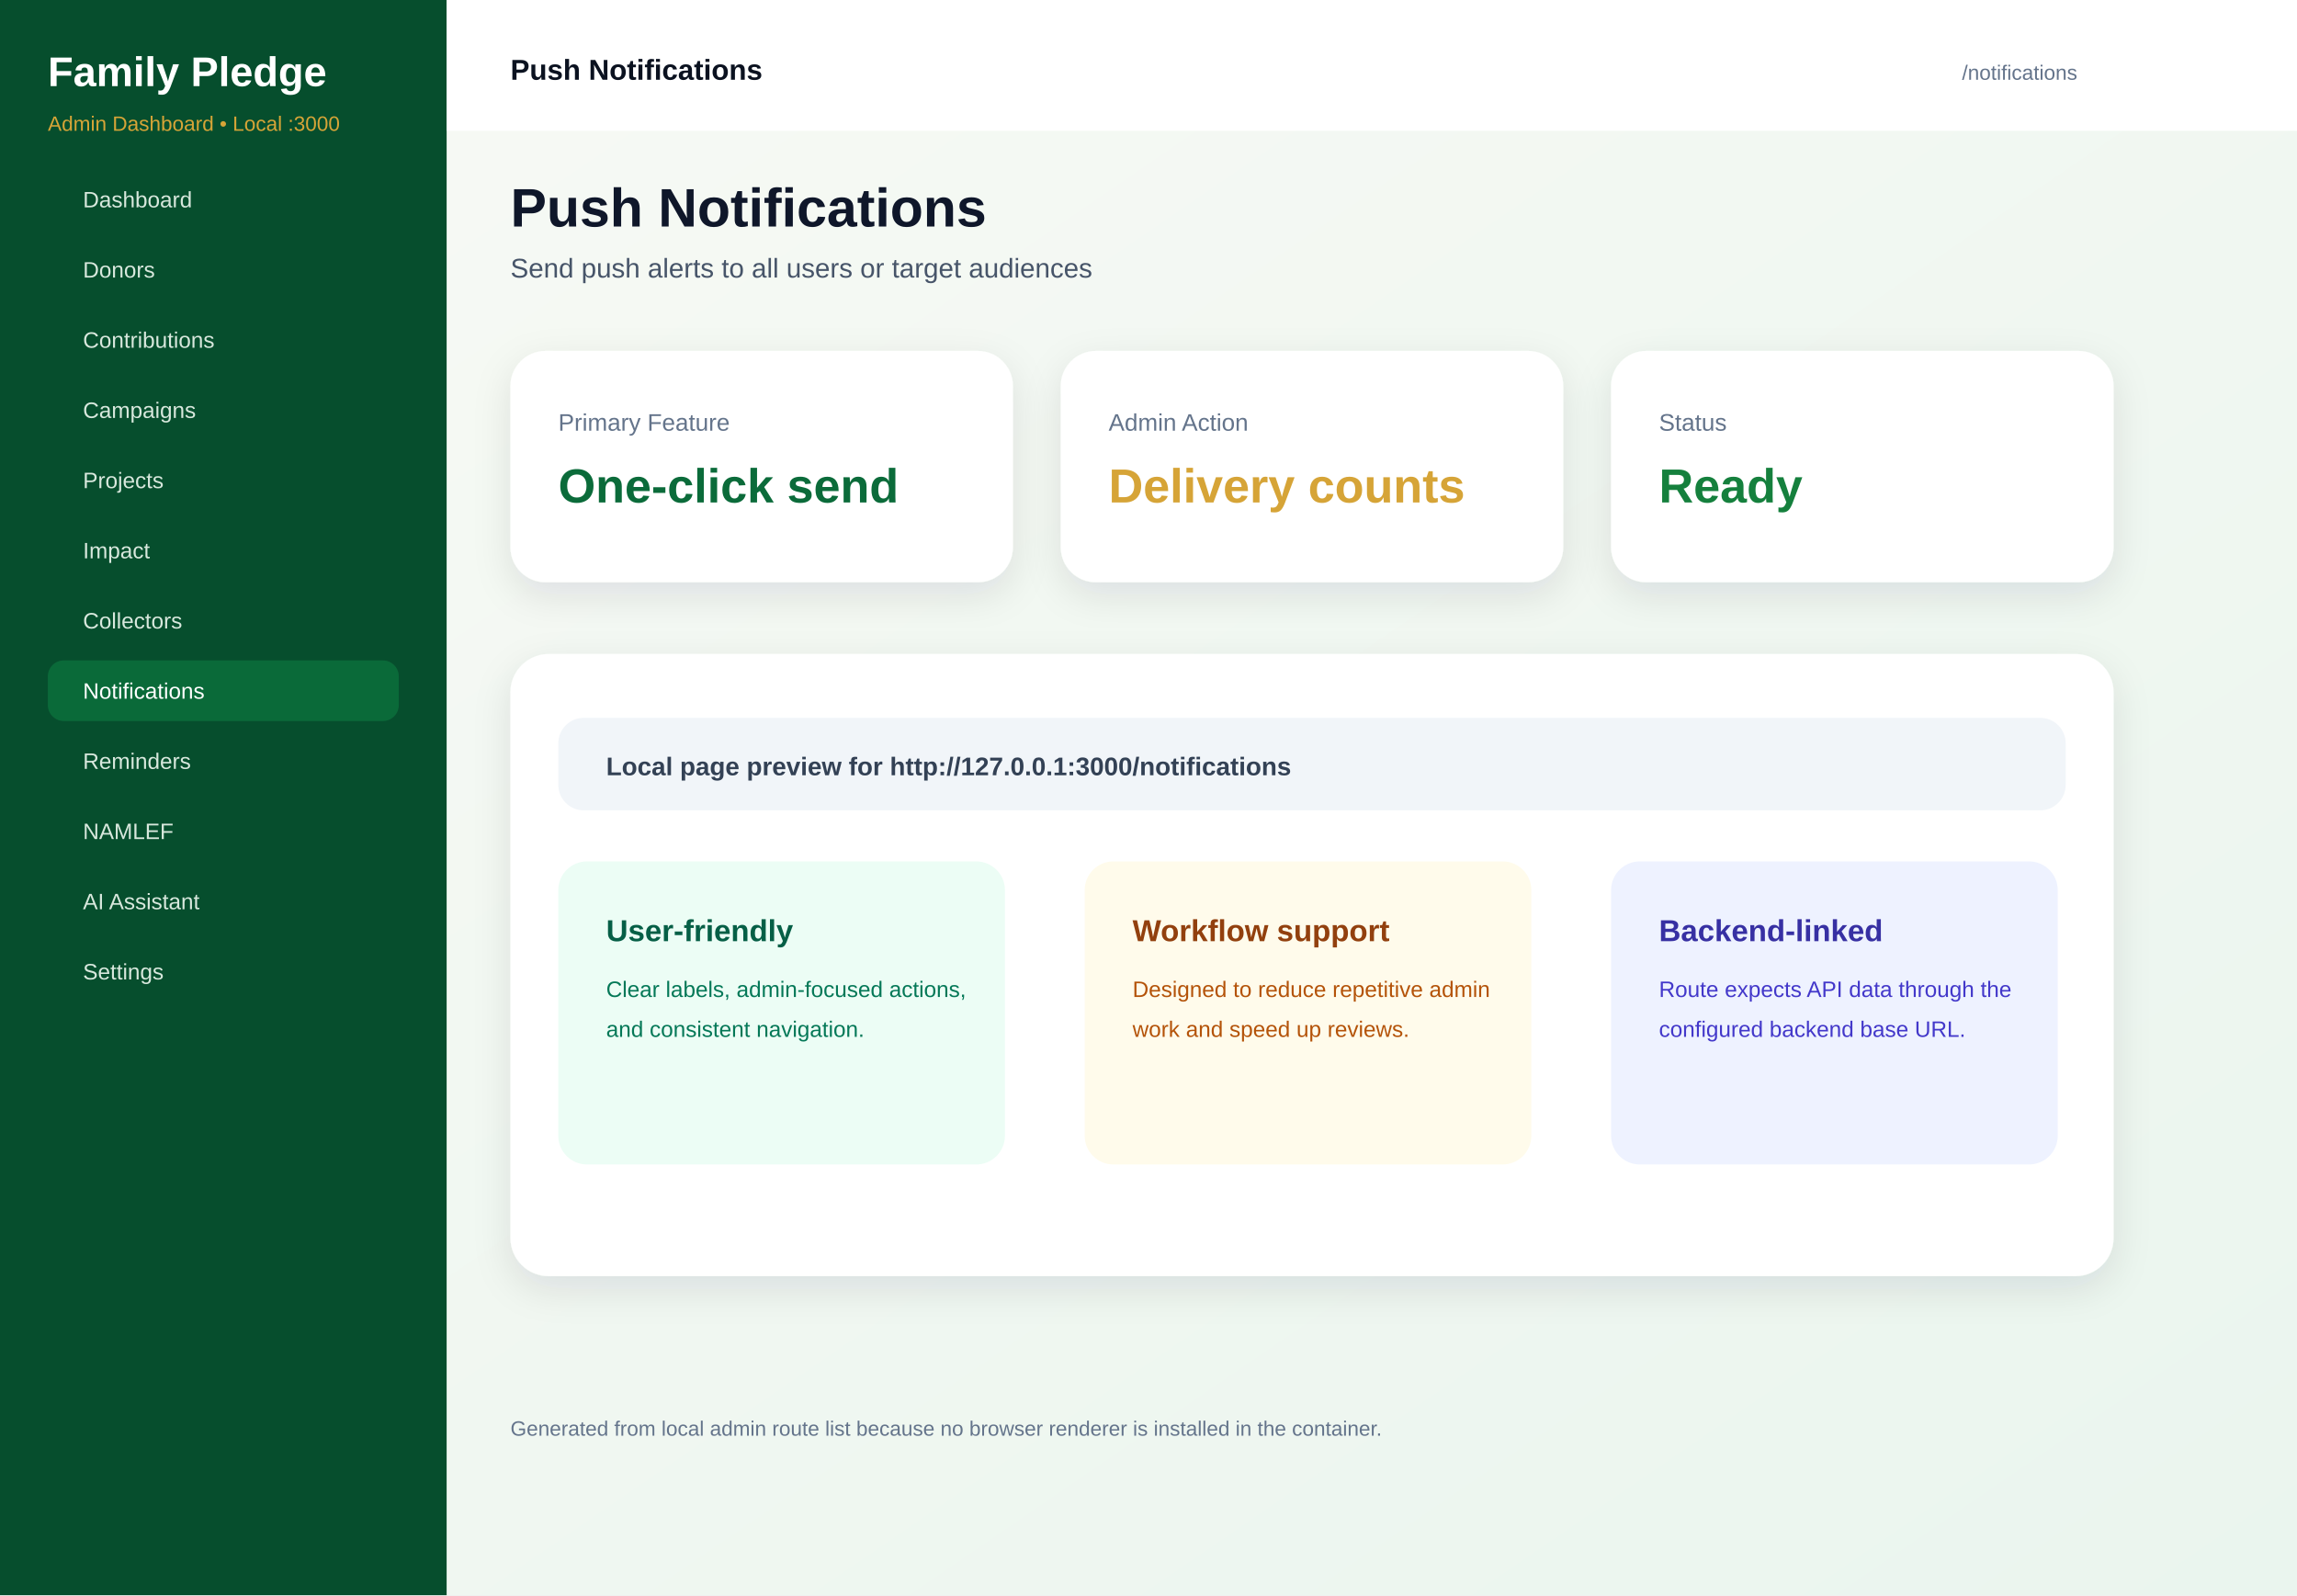
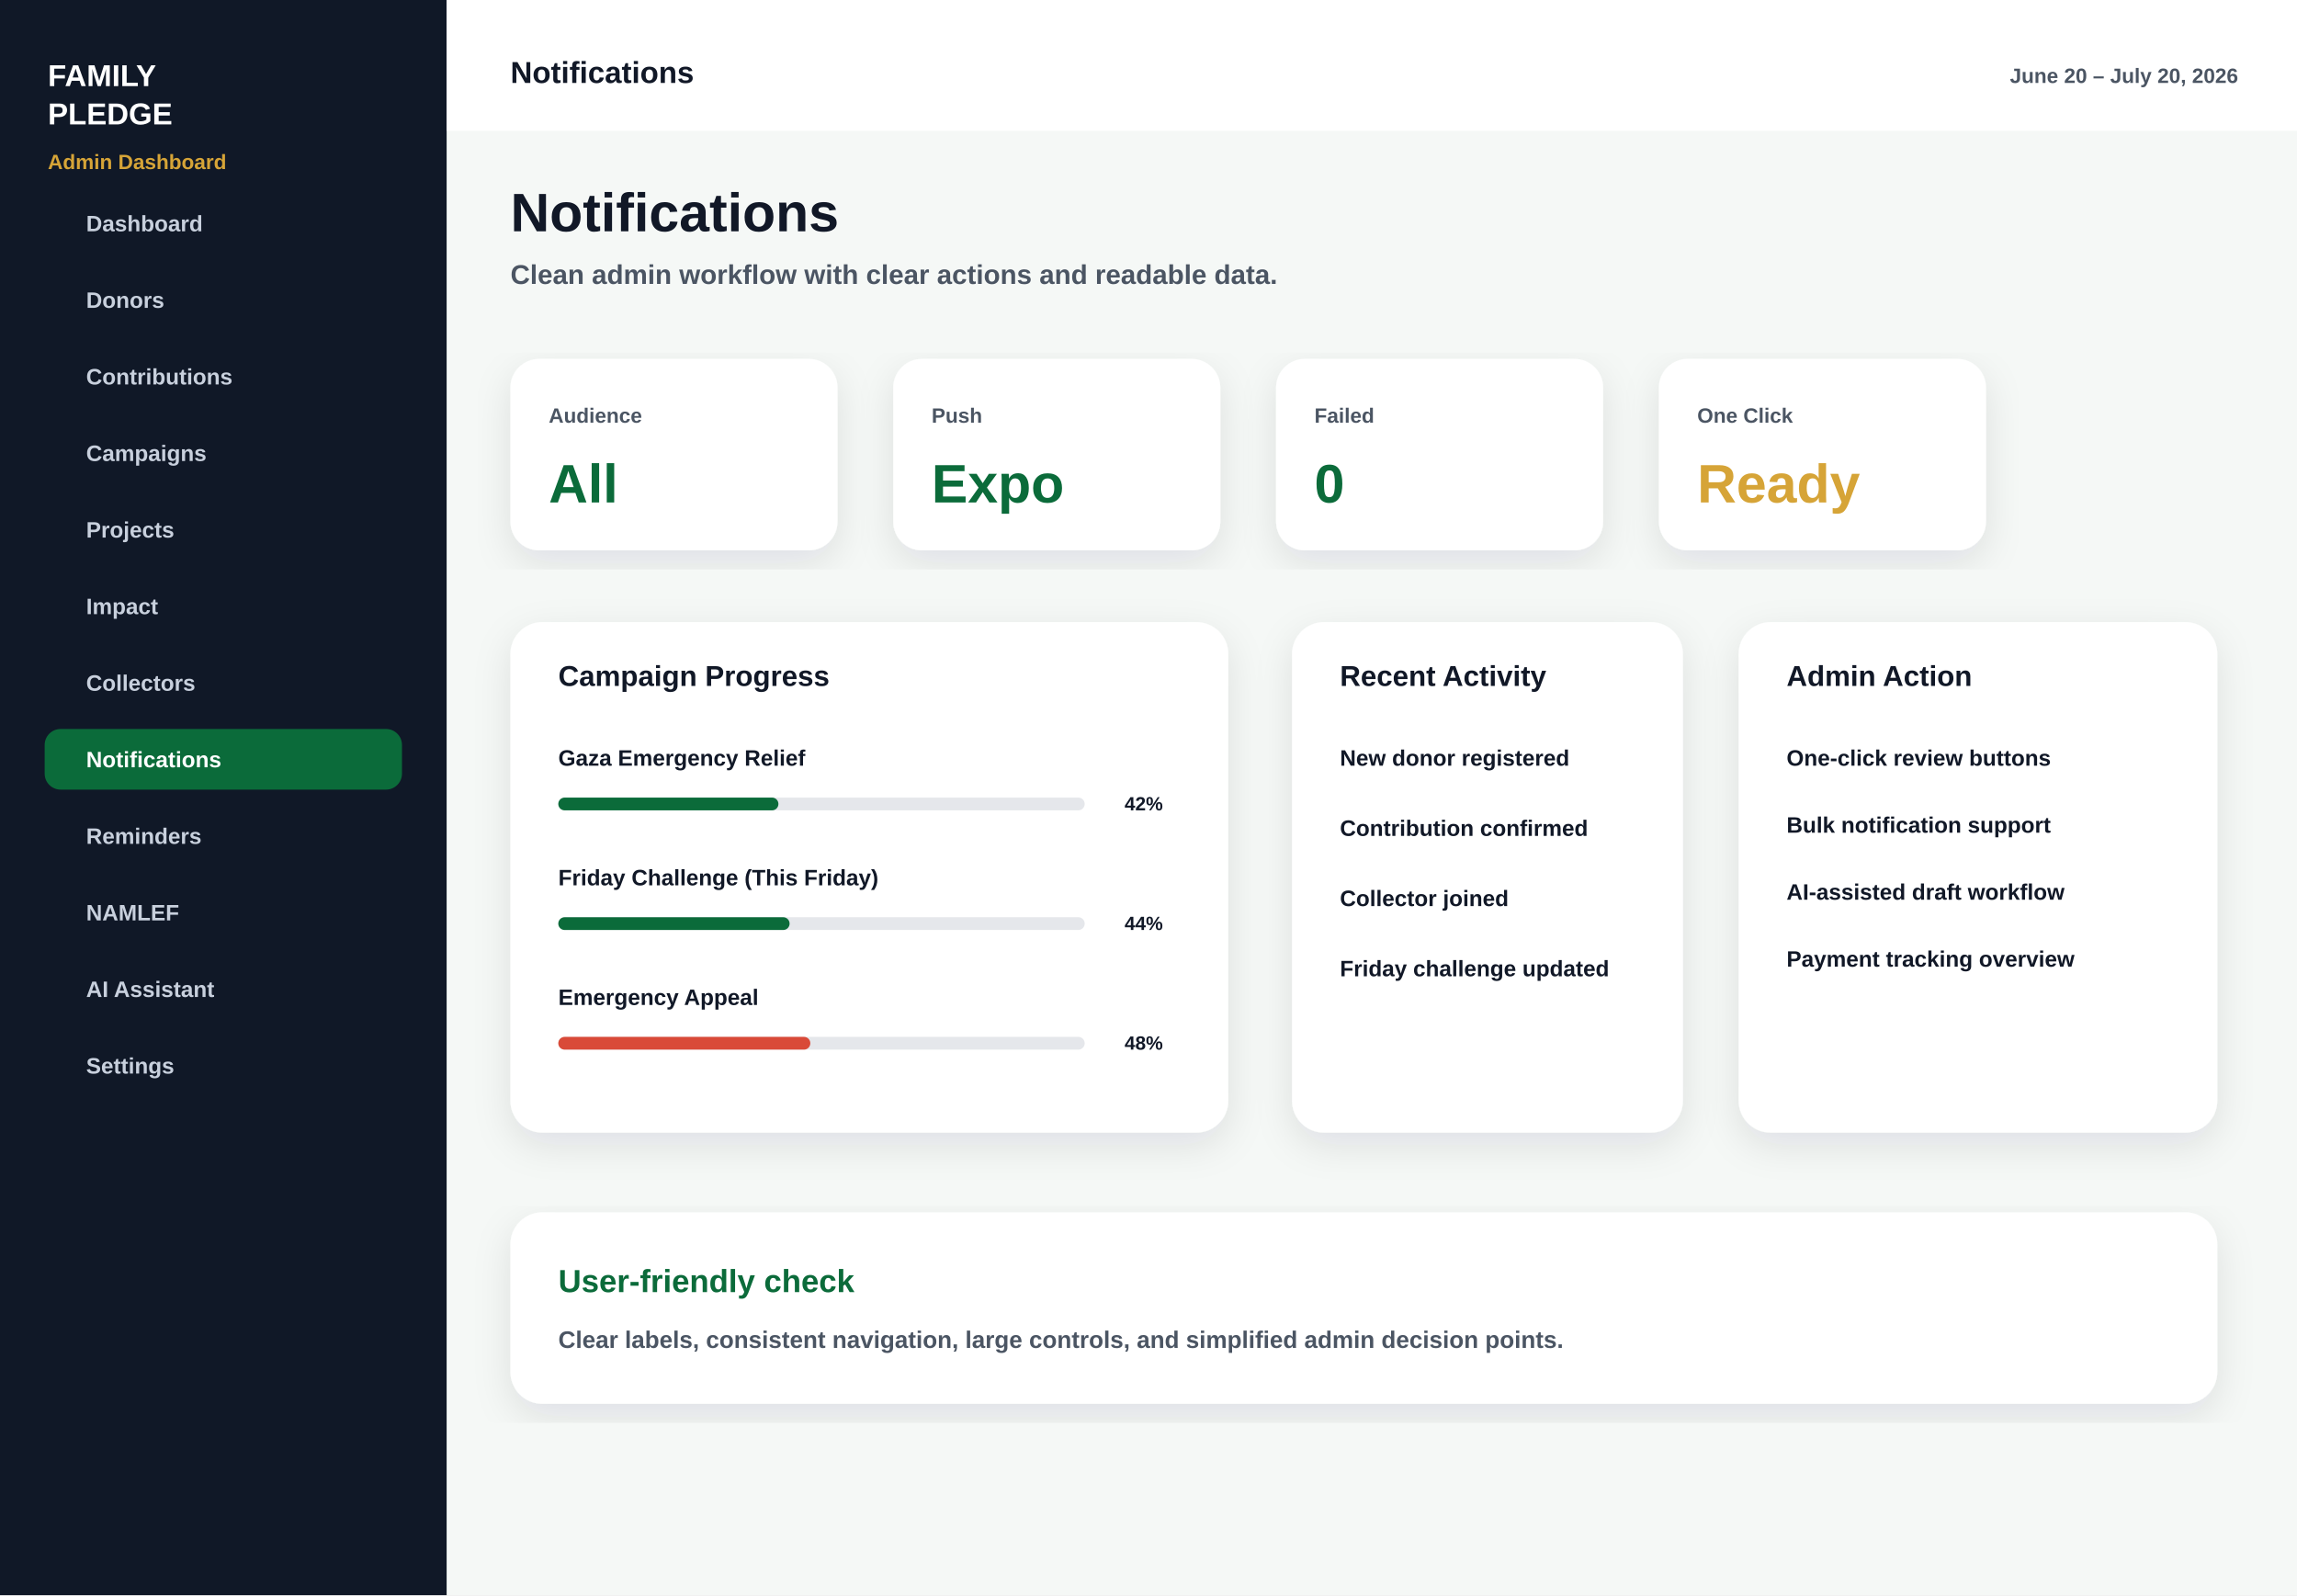
<svg xmlns="http://www.w3.org/2000/svg" width="1440" height="1000" viewBox="0 0 1440 1000">
  <defs>
-     <linearGradient id="g" x1="0" x2="1" y1="0" y2="1">
-       <stop stop-color="#F8FAF5" />
-       <stop offset="1" stop-color="#EAF5EE" />
-     </linearGradient>
-     <filter id="shadow" x="-20%" y="-20%" width="140%" height="140%">
+     <filter id="shadow">
      <feDropShadow dx="0" dy="8" stdDeviation="12" flood-color="#0F172A" flood-opacity="0.10" />
    </filter>
  </defs>
-   <rect width="1440" height="1000" fill="url(#g)" />
-   <rect x="0" y="0" width="280" height="1000" fill="#064E2D" />
-   <text x="30" y="54" font-size="26" font-weight="800" fill="#FFFFFF" font-family="Arial">Family Pledge</text>
-   <text x="30" y="82" font-size="13" fill="#D6A437" font-family="Arial">Admin Dashboard • Local :3000</text>
-   <rect x="30" y="106" width="220" height="38" rx="10" fill="transparent" opacity="0.95" />
-   <text x="52" y="130" font-size="14" fill="#D8E8DD" font-family="Arial">Dashboard</text>
-   <rect x="30" y="150" width="220" height="38" rx="10" fill="transparent" opacity="0.95" />
-   <text x="52" y="174" font-size="14" fill="#D8E8DD" font-family="Arial">Donors</text>
-   <rect x="30" y="194" width="220" height="38" rx="10" fill="transparent" opacity="0.95" />
-   <text x="52" y="218" font-size="14" fill="#D8E8DD" font-family="Arial">Contributions</text>
-   <rect x="30" y="238" width="220" height="38" rx="10" fill="transparent" opacity="0.95" />
-   <text x="52" y="262" font-size="14" fill="#D8E8DD" font-family="Arial">Campaigns</text>
-   <rect x="30" y="282" width="220" height="38" rx="10" fill="transparent" opacity="0.95" />
-   <text x="52" y="306" font-size="14" fill="#D8E8DD" font-family="Arial">Projects</text>
-   <rect x="30" y="326" width="220" height="38" rx="10" fill="transparent" opacity="0.95" />
-   <text x="52" y="350" font-size="14" fill="#D8E8DD" font-family="Arial">Impact</text>
-   <rect x="30" y="370" width="220" height="38" rx="10" fill="transparent" opacity="0.95" />
-   <text x="52" y="394" font-size="14" fill="#D8E8DD" font-family="Arial">Collectors</text>
-   <rect x="30" y="414" width="220" height="38" rx="10" fill="#0B6B3A" opacity="0.95" />
-   <text x="52" y="438" font-size="14" fill="#ffffff" font-family="Arial">Notifications</text>
-   <rect x="30" y="458" width="220" height="38" rx="10" fill="transparent" opacity="0.95" />
-   <text x="52" y="482" font-size="14" fill="#D8E8DD" font-family="Arial">Reminders</text>
-   <rect x="30" y="502" width="220" height="38" rx="10" fill="transparent" opacity="0.95" />
-   <text x="52" y="526" font-size="14" fill="#D8E8DD" font-family="Arial">NAMLEF</text>
-   <rect x="30" y="546" width="220" height="38" rx="10" fill="transparent" opacity="0.95" />
-   <text x="52" y="570" font-size="14" fill="#D8E8DD" font-family="Arial">AI Assistant</text>
-   <rect x="30" y="590" width="220" height="38" rx="10" fill="transparent" opacity="0.95" />
-   <text x="52" y="614" font-size="14" fill="#D8E8DD" font-family="Arial">Settings</text>
-   <rect x="280" y="0" width="1160" height="82" fill="#FFFFFF" />
-   <text x="320" y="50" font-size="18" font-weight="700" fill="#0B1220" font-family="Arial">Push Notifications</text>
-   <text x="1230" y="50" font-size="13" fill="#64748B" font-family="Arial">/notifications</text>
-   <text x="320" y="142" font-size="34" font-weight="800" fill="#0F172A" font-family="Arial">Push Notifications</text>
-   <text x="320" y="174" font-size="17" fill="#475569" font-family="Arial">Send push alerts to all users or target audiences</text>
-   <rect x="320" y="220" width="315" height="145" rx="22" fill="#FFFFFF" filter="url(#shadow)" />
-   <text x="350" y="270" font-size="15" fill="#64748B" font-family="Arial">Primary Feature</text>
-   <text x="350" y="315" font-size="30" font-weight="800" fill="#0B6B3A" font-family="Arial">One-click send</text>
-   <rect x="665" y="220" width="315" height="145" rx="22" fill="#FFFFFF" filter="url(#shadow)" />
-   <text x="695" y="270" font-size="15" fill="#64748B" font-family="Arial">Admin Action</text>
-   <text x="695" y="315" font-size="30" font-weight="800" fill="#D6A437" font-family="Arial">Delivery counts</text>
-   <rect x="1010" y="220" width="315" height="145" rx="22" fill="#FFFFFF" filter="url(#shadow)" />
-   <text x="1040" y="270" font-size="15" fill="#64748B" font-family="Arial">Status</text>
-   <text x="1040" y="315" font-size="30" font-weight="800" fill="#15803D" font-family="Arial">Ready</text>
-   <rect x="320" y="410" width="1005" height="390" rx="24" fill="#FFFFFF" filter="url(#shadow)" />
-   <rect x="350" y="450" width="945" height="58" rx="16" fill="#F1F5F9" />
-   <text x="380" y="486" font-size="16" font-weight="700" fill="#334155" font-family="Arial">Local page preview for http://127.0.0.1:3000/notifications</text>
-   <rect x="350" y="540" width="280" height="190" rx="18" fill="#ECFDF5" />
-   <text x="380" y="590" font-size="19" font-weight="800" fill="#065F46" font-family="Arial">User-friendly</text>
-   <text x="380" y="625" font-size="14" fill="#047857" font-family="Arial">Clear labels, admin-focused actions,</text>
-   <text x="380" y="650" font-size="14" fill="#047857" font-family="Arial">and consistent navigation.</text>
-   <rect x="680" y="540" width="280" height="190" rx="18" fill="#FFFBEB" />
-   <text x="710" y="590" font-size="19" font-weight="800" fill="#92400E" font-family="Arial">Workflow support</text>
-   <text x="710" y="625" font-size="14" fill="#B45309" font-family="Arial">Designed to reduce repetitive admin</text>
-   <text x="710" y="650" font-size="14" fill="#B45309" font-family="Arial">work and speed up reviews.</text>
-   <rect x="1010" y="540" width="280" height="190" rx="18" fill="#EEF2FF" />
-   <text x="1040" y="590" font-size="19" font-weight="800" fill="#3730A3" font-family="Arial">Backend-linked</text>
-   <text x="1040" y="625" font-size="14" fill="#4338CA" font-family="Arial">Route expects API data through the</text>
-   <text x="1040" y="650" font-size="14" fill="#4338CA" font-family="Arial">configured backend base URL.</text>
-   <text x="320" y="900" font-size="13" fill="#64748B" font-family="Arial">Generated from local admin route list because no browser renderer is installed in the container.</text>
+   <rect width="1440" height="1000" fill="#F5F8F6" />
+   <rect width="280" height="1000" fill="#101827" />
+   <text x="30" y="54" font-family="Arial, sans-serif" font-size="19" font-weight="900" fill="#fff" text-anchor="start">FAMILY</text>
+   <text x="30" y="78" font-family="Arial, sans-serif" font-size="19" font-weight="900" fill="#fff" text-anchor="start">PLEDGE</text>
+   <text x="30" y="106" font-family="Arial, sans-serif" font-size="13" font-weight="700" fill="#D6A437" text-anchor="start">Admin Dashboard</text>
+   <rect x="28" y="121" width="224" height="38" rx="10" fill="transparent" />
+   <text x="54" y="145" font-family="Arial, sans-serif" font-size="14" font-weight="800" fill="#C8D0DD" text-anchor="start">Dashboard</text>
+   <rect x="28" y="169" width="224" height="38" rx="10" fill="transparent" />
+   <text x="54" y="193" font-family="Arial, sans-serif" font-size="14" font-weight="800" fill="#C8D0DD" text-anchor="start">Donors</text>
+   <rect x="28" y="217" width="224" height="38" rx="10" fill="transparent" />
+   <text x="54" y="241" font-family="Arial, sans-serif" font-size="14" font-weight="800" fill="#C8D0DD" text-anchor="start">Contributions</text>
+   <rect x="28" y="265" width="224" height="38" rx="10" fill="transparent" />
+   <text x="54" y="289" font-family="Arial, sans-serif" font-size="14" font-weight="800" fill="#C8D0DD" text-anchor="start">Campaigns</text>
+   <rect x="28" y="313" width="224" height="38" rx="10" fill="transparent" />
+   <text x="54" y="337" font-family="Arial, sans-serif" font-size="14" font-weight="800" fill="#C8D0DD" text-anchor="start">Projects</text>
+   <rect x="28" y="361" width="224" height="38" rx="10" fill="transparent" />
+   <text x="54" y="385" font-family="Arial, sans-serif" font-size="14" font-weight="800" fill="#C8D0DD" text-anchor="start">Impact</text>
+   <rect x="28" y="409" width="224" height="38" rx="10" fill="transparent" />
+   <text x="54" y="433" font-family="Arial, sans-serif" font-size="14" font-weight="800" fill="#C8D0DD" text-anchor="start">Collectors</text>
+   <rect x="28" y="457" width="224" height="38" rx="10" fill="#0B6B3A" />
+   <text x="54" y="481" font-family="Arial, sans-serif" font-size="14" font-weight="800" fill="#fff" text-anchor="start">Notifications</text>
+   <rect x="28" y="505" width="224" height="38" rx="10" fill="transparent" />
+   <text x="54" y="529" font-family="Arial, sans-serif" font-size="14" font-weight="800" fill="#C8D0DD" text-anchor="start">Reminders</text>
+   <rect x="28" y="553" width="224" height="38" rx="10" fill="transparent" />
+   <text x="54" y="577" font-family="Arial, sans-serif" font-size="14" font-weight="800" fill="#C8D0DD" text-anchor="start">NAMLEF</text>
+   <rect x="28" y="601" width="224" height="38" rx="10" fill="transparent" />
+   <text x="54" y="625" font-family="Arial, sans-serif" font-size="14" font-weight="800" fill="#C8D0DD" text-anchor="start">AI Assistant</text>
+   <rect x="28" y="649" width="224" height="38" rx="10" fill="transparent" />
+   <text x="54" y="673" font-family="Arial, sans-serif" font-size="14" font-weight="800" fill="#C8D0DD" text-anchor="start">Settings</text>
+   <rect x="280" y="0" width="1160" height="82" rx="0" fill="#fff" />
+   <text x="320" y="52" font-family="Arial, sans-serif" font-size="19" font-weight="900" fill="#111827" text-anchor="start">Notifications</text>
+   <text x="1260" y="52" font-family="Arial, sans-serif" font-size="13" font-weight="700" fill="#4B5563" text-anchor="start">June 20 – July 20, 2026</text>
+   <text x="320" y="145" font-family="Arial, sans-serif" font-size="34" font-weight="900" fill="#111827" text-anchor="start">Notifications</text>
+   <text x="320" y="178" font-family="Arial, sans-serif" font-size="17" font-weight="600" fill="#4B5563" text-anchor="start">Clean admin workflow with clear actions and readable data.</text>
+   <rect x="320" y="225" width="205" height="120" rx="18" fill="#fff" filter="url(#shadow)" />
+   <text x="344" y="265" font-family="Arial, sans-serif" font-size="13" font-weight="800" fill="#4B5563" text-anchor="start">Audience</text>
+   <text x="344" y="315" font-family="Arial, sans-serif" font-size="34" font-weight="900" fill="#0B6B3A" text-anchor="start">All</text>
+   <rect x="560" y="225" width="205" height="120" rx="18" fill="#fff" filter="url(#shadow)" />
+   <text x="584" y="265" font-family="Arial, sans-serif" font-size="13" font-weight="800" fill="#4B5563" text-anchor="start">Push</text>
+   <text x="584" y="315" font-family="Arial, sans-serif" font-size="34" font-weight="900" fill="#0B6B3A" text-anchor="start">Expo</text>
+   <rect x="800" y="225" width="205" height="120" rx="18" fill="#fff" filter="url(#shadow)" />
+   <text x="824" y="265" font-family="Arial, sans-serif" font-size="13" font-weight="800" fill="#4B5563" text-anchor="start">Failed</text>
+   <text x="824" y="315" font-family="Arial, sans-serif" font-size="34" font-weight="900" fill="#0B6B3A" text-anchor="start">0</text>
+   <rect x="1040" y="225" width="205" height="120" rx="18" fill="#fff" filter="url(#shadow)" />
+   <text x="1064" y="265" font-family="Arial, sans-serif" font-size="13" font-weight="800" fill="#4B5563" text-anchor="start">One Click</text>
+   <text x="1064" y="315" font-family="Arial, sans-serif" font-size="34" font-weight="900" fill="#D6A437" text-anchor="start">Ready</text>
+   <rect x="320" y="390" width="450" height="320" rx="20" fill="#fff" filter="url(#shadow)" />
+   <text x="350" y="430" font-family="Arial, sans-serif" font-size="18" font-weight="900" fill="#111827" text-anchor="start">Campaign Progress</text>
+   <text x="350" y="480" font-family="Arial, sans-serif" font-size="14" font-weight="800" fill="#111827" text-anchor="start">Gaza Emergency Relief</text>
+   <rect x="350" y="500" width="330" height="8" rx="4" fill="#E5E7EB" />
+   <rect x="350" y="500" width="138" height="8" rx="4" fill="#0B6B3A" />
+   <text x="705" y="508" font-family="Arial, sans-serif" font-size="12" font-weight="800" fill="#111827" text-anchor="start">42%</text>
+   <text x="350" y="555" font-family="Arial, sans-serif" font-size="14" font-weight="800" fill="#111827" text-anchor="start">Friday Challenge (This Friday)</text>
+   <rect x="350" y="575" width="330" height="8" rx="4" fill="#E5E7EB" />
+   <rect x="350" y="575" width="145" height="8" rx="4" fill="#0B6B3A" />
+   <text x="705" y="583" font-family="Arial, sans-serif" font-size="12" font-weight="800" fill="#111827" text-anchor="start">44%</text>
+   <text x="350" y="630" font-family="Arial, sans-serif" font-size="14" font-weight="800" fill="#111827" text-anchor="start">Emergency Appeal</text>
+   <rect x="350" y="650" width="330" height="8" rx="4" fill="#E5E7EB" />
+   <rect x="350" y="650" width="158" height="8" rx="4" fill="#D94A38" />
+   <text x="705" y="658" font-family="Arial, sans-serif" font-size="12" font-weight="800" fill="#111827" text-anchor="start">48%</text>
+   <rect x="810" y="390" width="245" height="320" rx="20" fill="#fff" filter="url(#shadow)" />
+   <text x="840" y="430" font-family="Arial, sans-serif" font-size="18" font-weight="900" fill="#111827" text-anchor="start">Recent Activity</text>
+   <text x="840" y="480" font-family="Arial, sans-serif" font-size="14" font-weight="700" fill="#111827" text-anchor="start">New donor registered</text>
+   <text x="840" y="524" font-family="Arial, sans-serif" font-size="14" font-weight="700" fill="#111827" text-anchor="start">Contribution confirmed</text>
+   <text x="840" y="568" font-family="Arial, sans-serif" font-size="14" font-weight="700" fill="#111827" text-anchor="start">Collector joined</text>
+   <text x="840" y="612" font-family="Arial, sans-serif" font-size="14" font-weight="700" fill="#111827" text-anchor="start">Friday challenge updated</text>
+   <rect x="1090" y="390" width="300" height="320" rx="20" fill="#fff" filter="url(#shadow)" />
+   <text x="1120" y="430" font-family="Arial, sans-serif" font-size="18" font-weight="900" fill="#111827" text-anchor="start">Admin Action</text>
+   <text x="1120" y="480" font-family="Arial, sans-serif" font-size="14" font-weight="700" fill="#111827" text-anchor="start">One-click review buttons</text>
+   <text x="1120" y="522" font-family="Arial, sans-serif" font-size="14" font-weight="700" fill="#111827" text-anchor="start">Bulk notification support</text>
+   <text x="1120" y="564" font-family="Arial, sans-serif" font-size="14" font-weight="700" fill="#111827" text-anchor="start">AI-assisted draft workflow</text>
+   <text x="1120" y="606" font-family="Arial, sans-serif" font-size="14" font-weight="700" fill="#111827" text-anchor="start">Payment tracking overview</text>
+   <rect x="320" y="760" width="1070" height="120" rx="20" fill="#fff" filter="url(#shadow)" />
+   <text x="350" y="810" font-family="Arial, sans-serif" font-size="20" font-weight="900" fill="#0B6B3A" text-anchor="start">User-friendly check</text>
+   <text x="350" y="845" font-family="Arial, sans-serif" font-size="15" font-weight="700" fill="#4B5563" text-anchor="start">Clear labels, consistent navigation, large controls, and simplified admin decision points.</text>
</svg>
